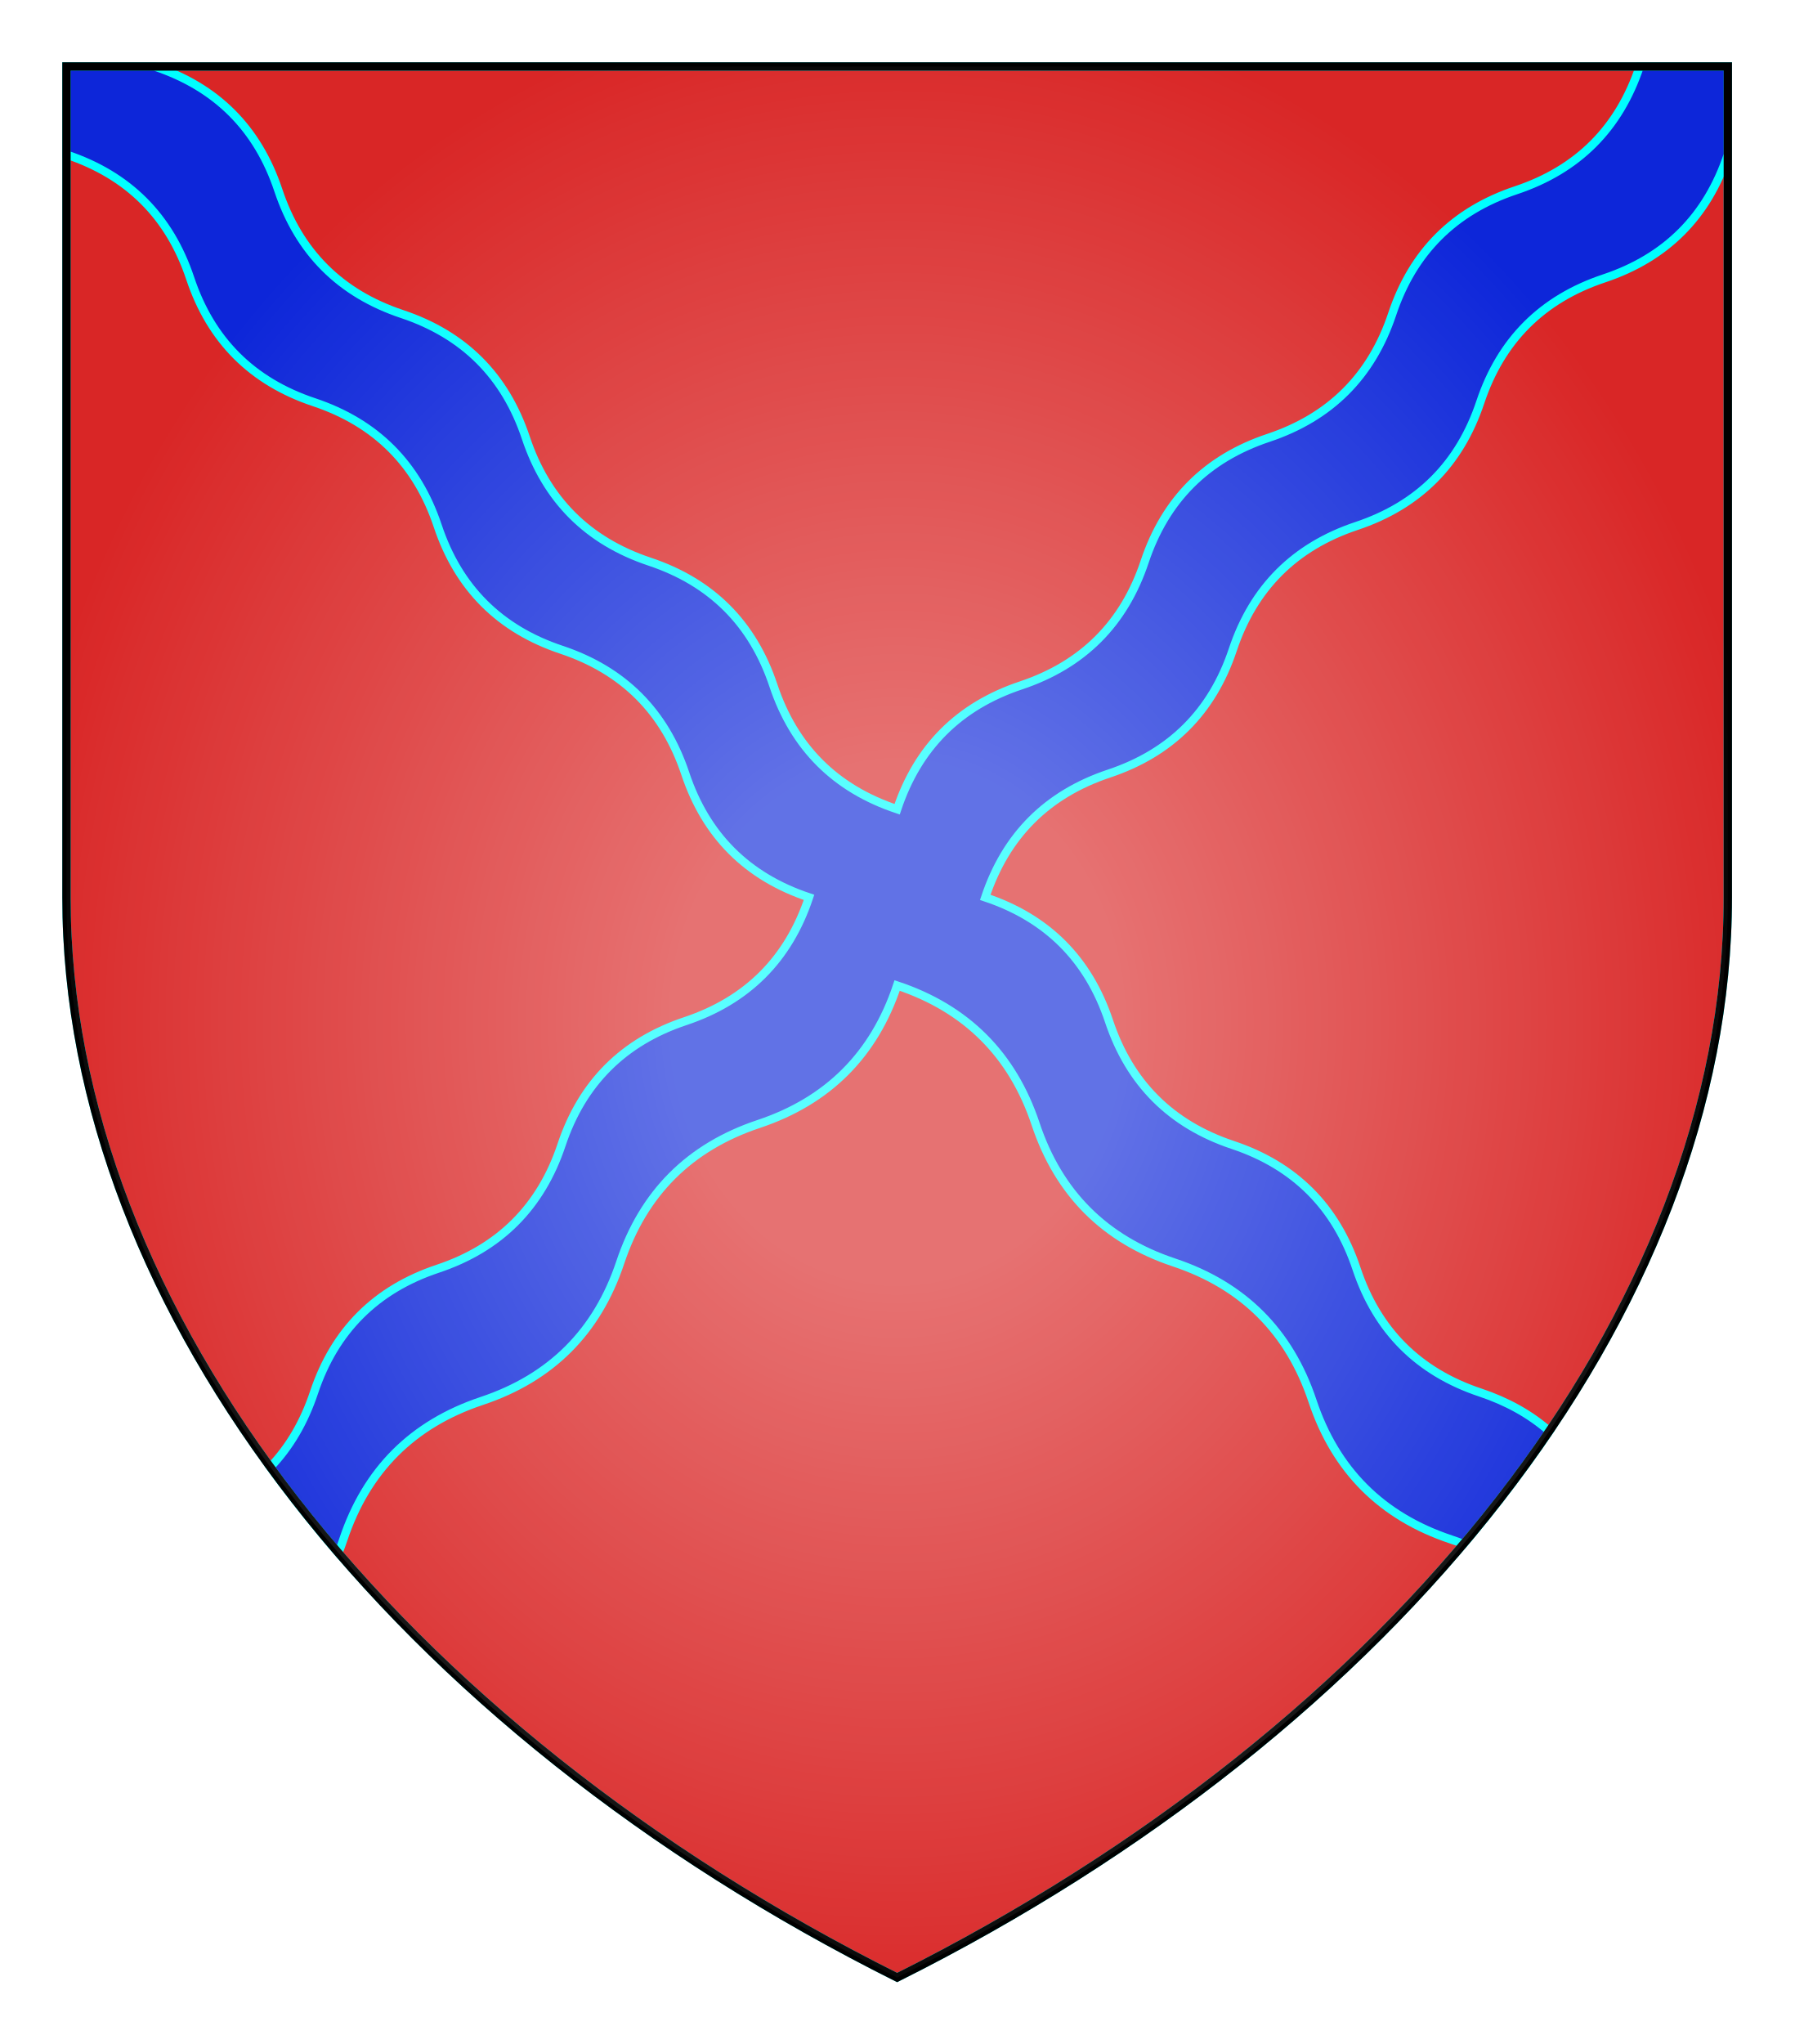
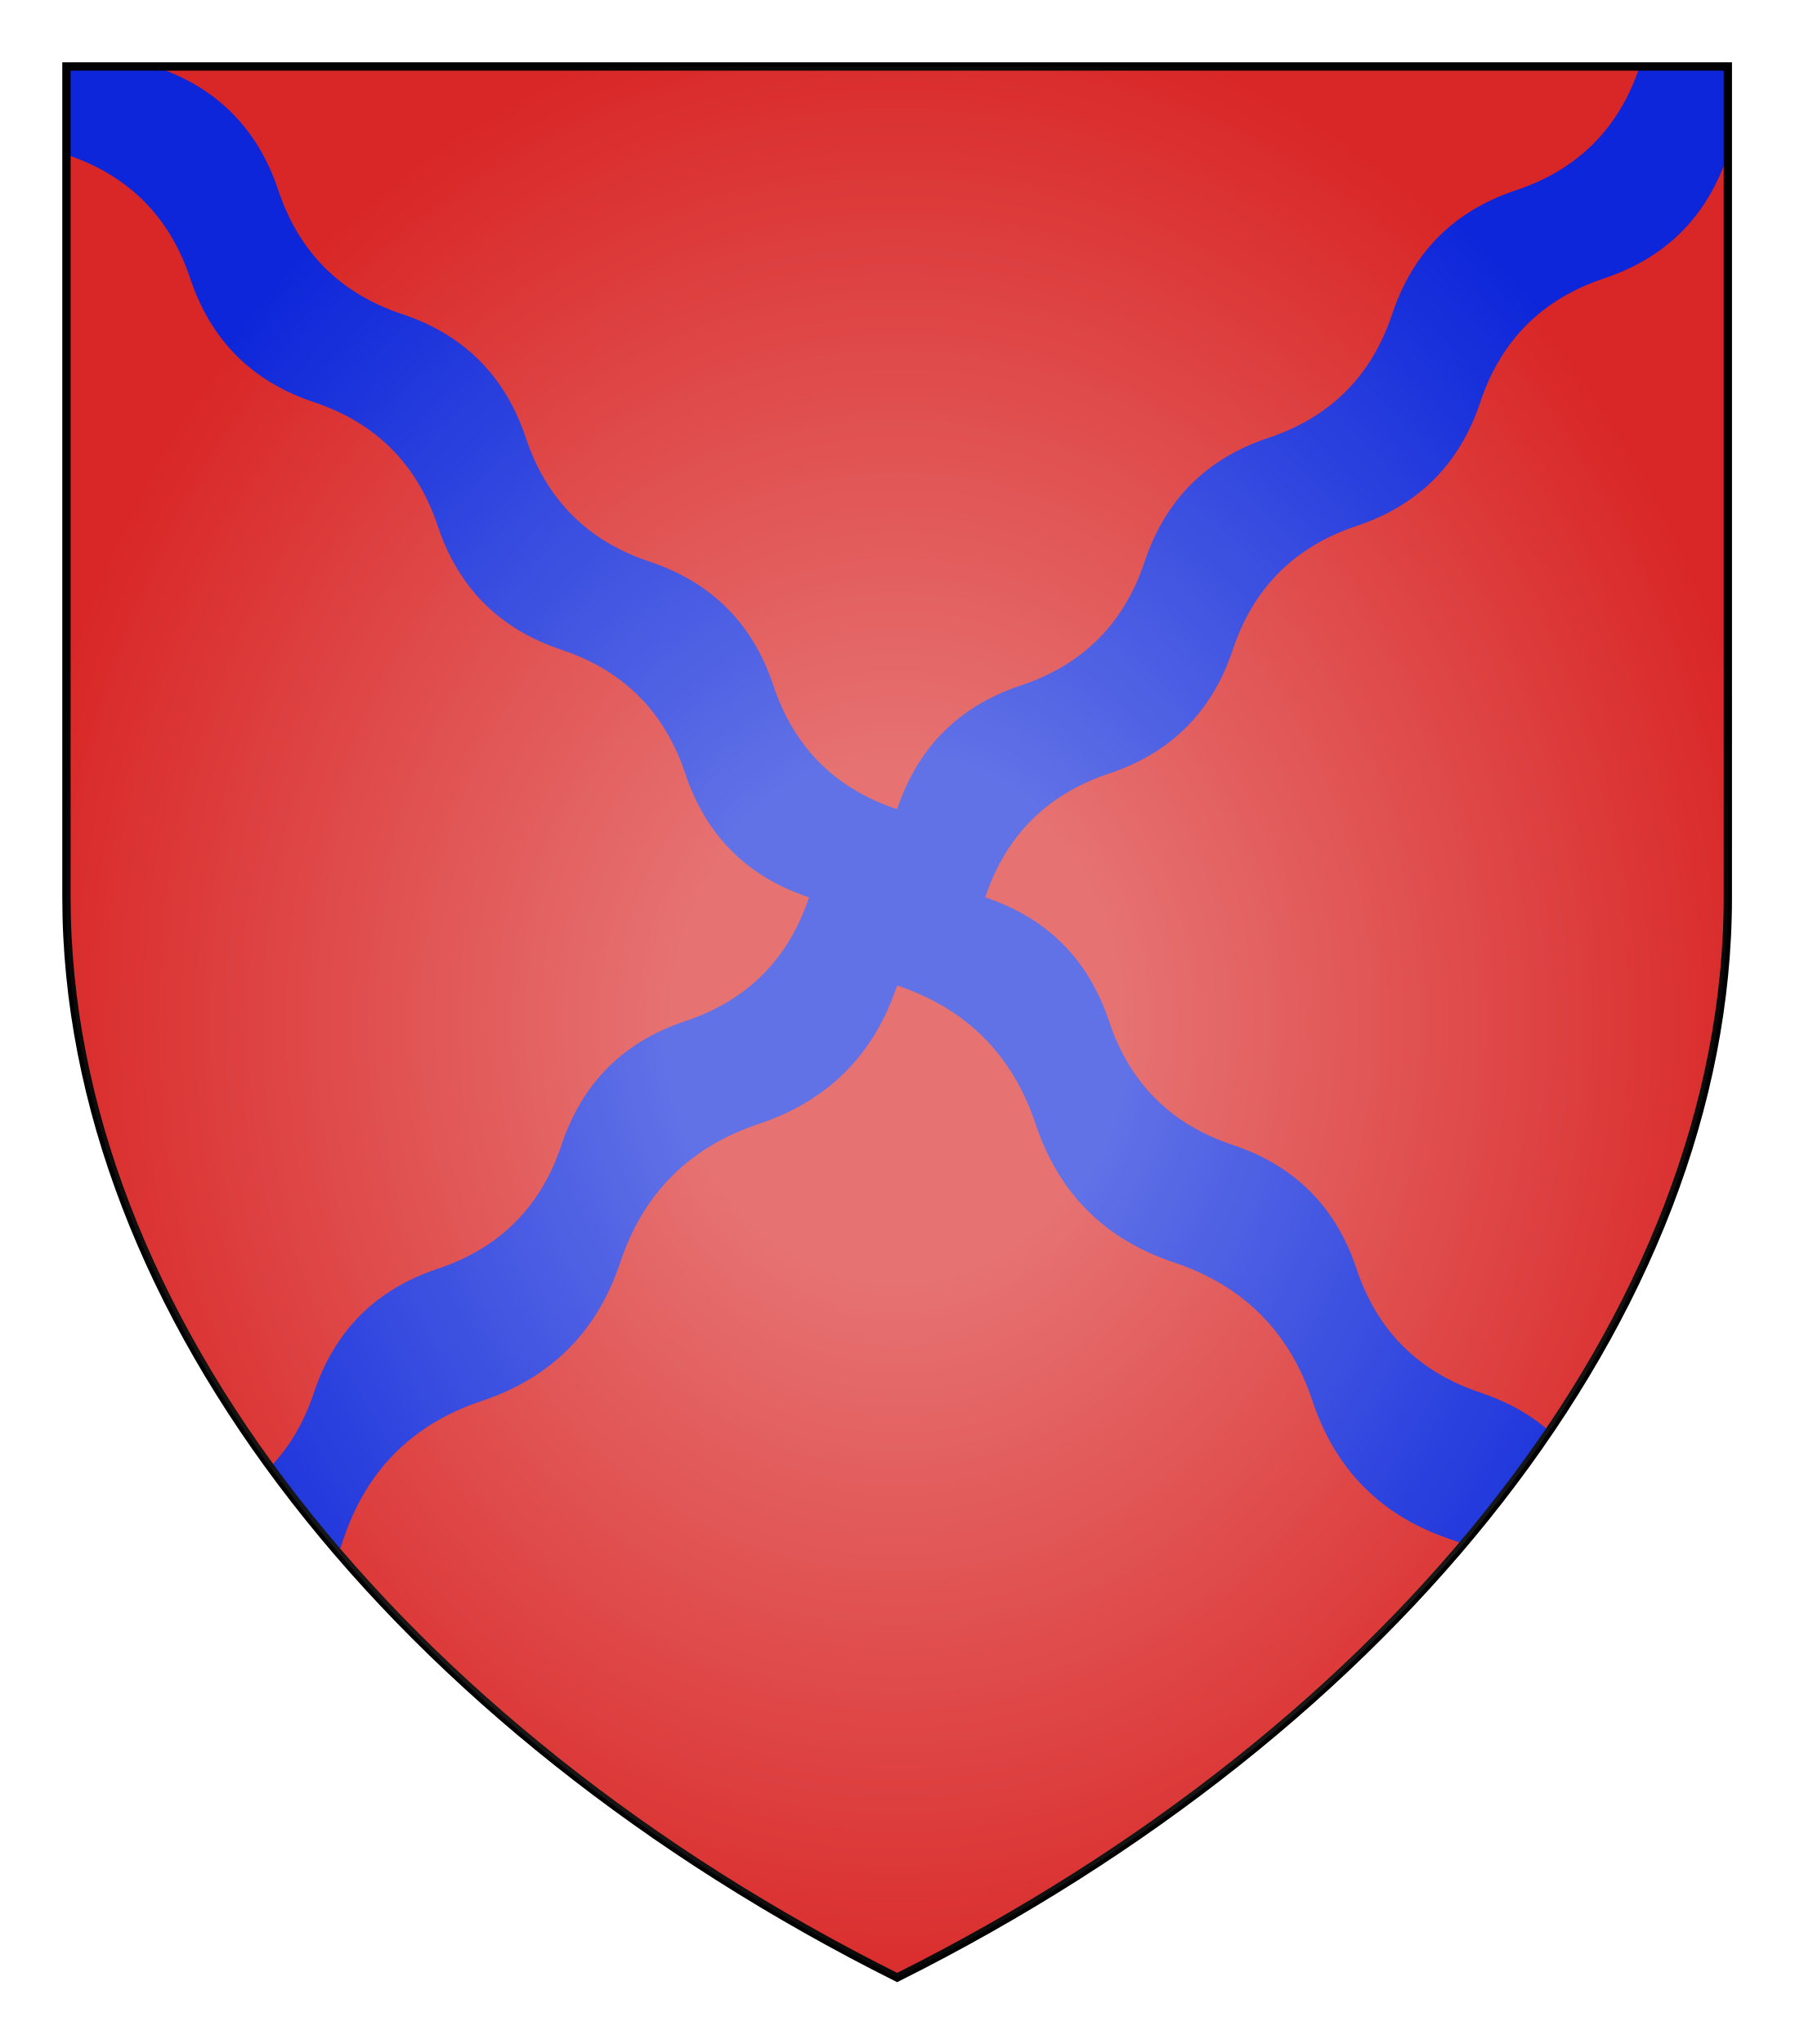
<svg xmlns="http://www.w3.org/2000/svg" height="246.0" width="216.0">
  <defs>
    <clipPath id="contour">
      <path d="M 8.0,8.0 L 208.0,8.0 L 208.0,108.0 C 208.0,158.0 168.0,208.0 108.0,238.0 C 48.0,208.0 8.0,158.0 8.0,108.0 L 8.0,8.0 Z" />
    </clipPath>
    <radialGradient id="lighting">
      <stop offset="25%" stop-color="white" stop-opacity="35%" />
      <stop offset="100%" stop-color="white" stop-opacity="0%" />
    </radialGradient>
  </defs>
  <g transform="translate(8.0,8.0)">
-     <path d="M 0.0,0.0 L 200.0,0.0 L 200.0,100.0 C 200.0,150.0 160.0,200.0 100.0,230.0 C 40.0,200.0 0.0,150.0 0.0,100.0 L 0.0,0.0 Z" style="fill: rgb(217, 38, 38); stroke-width: 1px; stroke: rgb(0, 255, 255);" />
-     <path d="M 0.0,0.0 L 0.0,10.607 Q 11.174,14.331 14.899,25.506 Q 18.624,36.68 29.798,40.404 Q 40.972,44.129 44.697,55.303 Q 48.421,66.477 59.596,70.202 Q 70.77,73.927 74.494,85.101 Q 78.219,96.275 89.393,100.0 Q 85.669,111.174 74.494,114.899 Q 63.32,118.624 59.596,129.798 Q 55.871,140.972 44.697,144.697 Q 33.523,148.421 29.798,159.596 Q 28.019,164.933 24.539,168.571 L 24.539,168.571 C 27.095,172.074 29.832,175.521 32.741,178.903 L 32.741,178.903 Q 33.055,178.107 33.333,177.273 Q 37.5,164.773 50.0,160.607 Q 62.5,156.44 66.667,143.94 Q 70.833,131.44 83.333,127.273 Q 95.833,123.107 100.0,110.607 Q 112.5,114.773 116.667,127.273 Q 120.833,139.773 133.333,143.94 Q 145.833,148.107 150.0,160.607 Q 154.167,173.107 166.667,177.273 Q 167.44,177.531 168.182,177.821 L 168.182,177.821 C 171.924,173.396 175.373,168.863 178.509,164.241 L 178.509,164.241 Q 175.059,161.215 170.202,159.596 Q 159.028,155.871 155.303,144.697 Q 151.579,133.523 140.404,129.798 Q 129.23,126.073 125.506,114.899 Q 121.781,103.725 110.607,100.0 Q 114.331,88.826 125.506,85.101 Q 136.68,81.376 140.404,70.202 Q 144.129,59.028 155.303,55.303 Q 166.477,51.579 170.202,40.404 Q 173.927,29.23 185.101,25.506 Q 196.275,21.781 200.0,10.607 L 200.0,0.0 L 189.393,0.0 Q 185.669,11.174 174.494,14.899 Q 163.32,18.624 159.596,29.798 Q 155.871,40.972 144.697,44.697 Q 133.523,48.421 129.798,59.596 Q 126.073,70.77 114.899,74.494 Q 103.725,78.219 100.0,89.393 Q 88.826,85.669 85.101,74.494 Q 81.376,63.32 70.202,59.596 Q 59.028,55.871 55.303,44.697 Q 51.579,33.523 40.404,29.798 Q 29.23,26.073 25.506,14.899 Q 21.781,3.725 10.607,0.0 L 0.0,0.0 Z" style="fill: rgb(13, 38, 217); stroke-width: 1px; stroke: rgb(0, 255, 255);" />
+     <path d="M 0.0,0.0 L 200.0,0.0 L 200.0,100.0 C 200.0,150.0 160.0,200.0 100.0,230.0 C 40.0,200.0 0.0,150.0 0.0,100.0 L 0.0,0.0 Z" style="fill: rgb(217, 38, 38); stroke-width: 1px; stroke: none;" />
+     <path d="M 0.0,0.0 L 0.0,10.607 Q 11.174,14.331 14.899,25.506 Q 18.624,36.68 29.798,40.404 Q 40.972,44.129 44.697,55.303 Q 48.421,66.477 59.596,70.202 Q 70.77,73.927 74.494,85.101 Q 78.219,96.275 89.393,100.0 Q 85.669,111.174 74.494,114.899 Q 63.32,118.624 59.596,129.798 Q 55.871,140.972 44.697,144.697 Q 33.523,148.421 29.798,159.596 Q 28.019,164.933 24.539,168.571 L 24.539,168.571 C 27.095,172.074 29.832,175.521 32.741,178.903 L 32.741,178.903 Q 33.055,178.107 33.333,177.273 Q 37.5,164.773 50.0,160.607 Q 62.5,156.44 66.667,143.94 Q 70.833,131.44 83.333,127.273 Q 95.833,123.107 100.0,110.607 Q 112.5,114.773 116.667,127.273 Q 120.833,139.773 133.333,143.94 Q 145.833,148.107 150.0,160.607 Q 154.167,173.107 166.667,177.273 Q 167.44,177.531 168.182,177.821 L 168.182,177.821 C 171.924,173.396 175.373,168.863 178.509,164.241 L 178.509,164.241 Q 175.059,161.215 170.202,159.596 Q 159.028,155.871 155.303,144.697 Q 151.579,133.523 140.404,129.798 Q 129.23,126.073 125.506,114.899 Q 121.781,103.725 110.607,100.0 Q 114.331,88.826 125.506,85.101 Q 136.68,81.376 140.404,70.202 Q 144.129,59.028 155.303,55.303 Q 166.477,51.579 170.202,40.404 Q 173.927,29.23 185.101,25.506 Q 196.275,21.781 200.0,10.607 L 200.0,0.0 L 189.393,0.0 Q 185.669,11.174 174.494,14.899 Q 163.32,18.624 159.596,29.798 Q 155.871,40.972 144.697,44.697 Q 133.523,48.421 129.798,59.596 Q 126.073,70.77 114.899,74.494 Q 103.725,78.219 100.0,89.393 Q 88.826,85.669 85.101,74.494 Q 81.376,63.32 70.202,59.596 Q 59.028,55.871 55.303,44.697 Q 51.579,33.523 40.404,29.798 Q 29.23,26.073 25.506,14.899 Q 21.781,3.725 10.607,0.0 L 0.0,0.0 Z" style="fill: rgb(13, 38, 217); stroke-width: 1px; stroke: none;" />
    <path d="M 0.0,0.0 L 200.0,0.0 L 200.0,100.0 C 200.0,150.0 160.0,200.0 100.0,230.0 C 40.0,200.0 0.0,150.0 0.0,100.0 L 0.0,0.0 Z" style="fill: none; stroke-width: 1px; stroke: rgb(0, 0, 0);" />
  </g>
  <rect clip-path="url(#contour)" fill="url(#lighting)" height="246.0" width="216.0" x="0.0" y="0.0" />
</svg>
